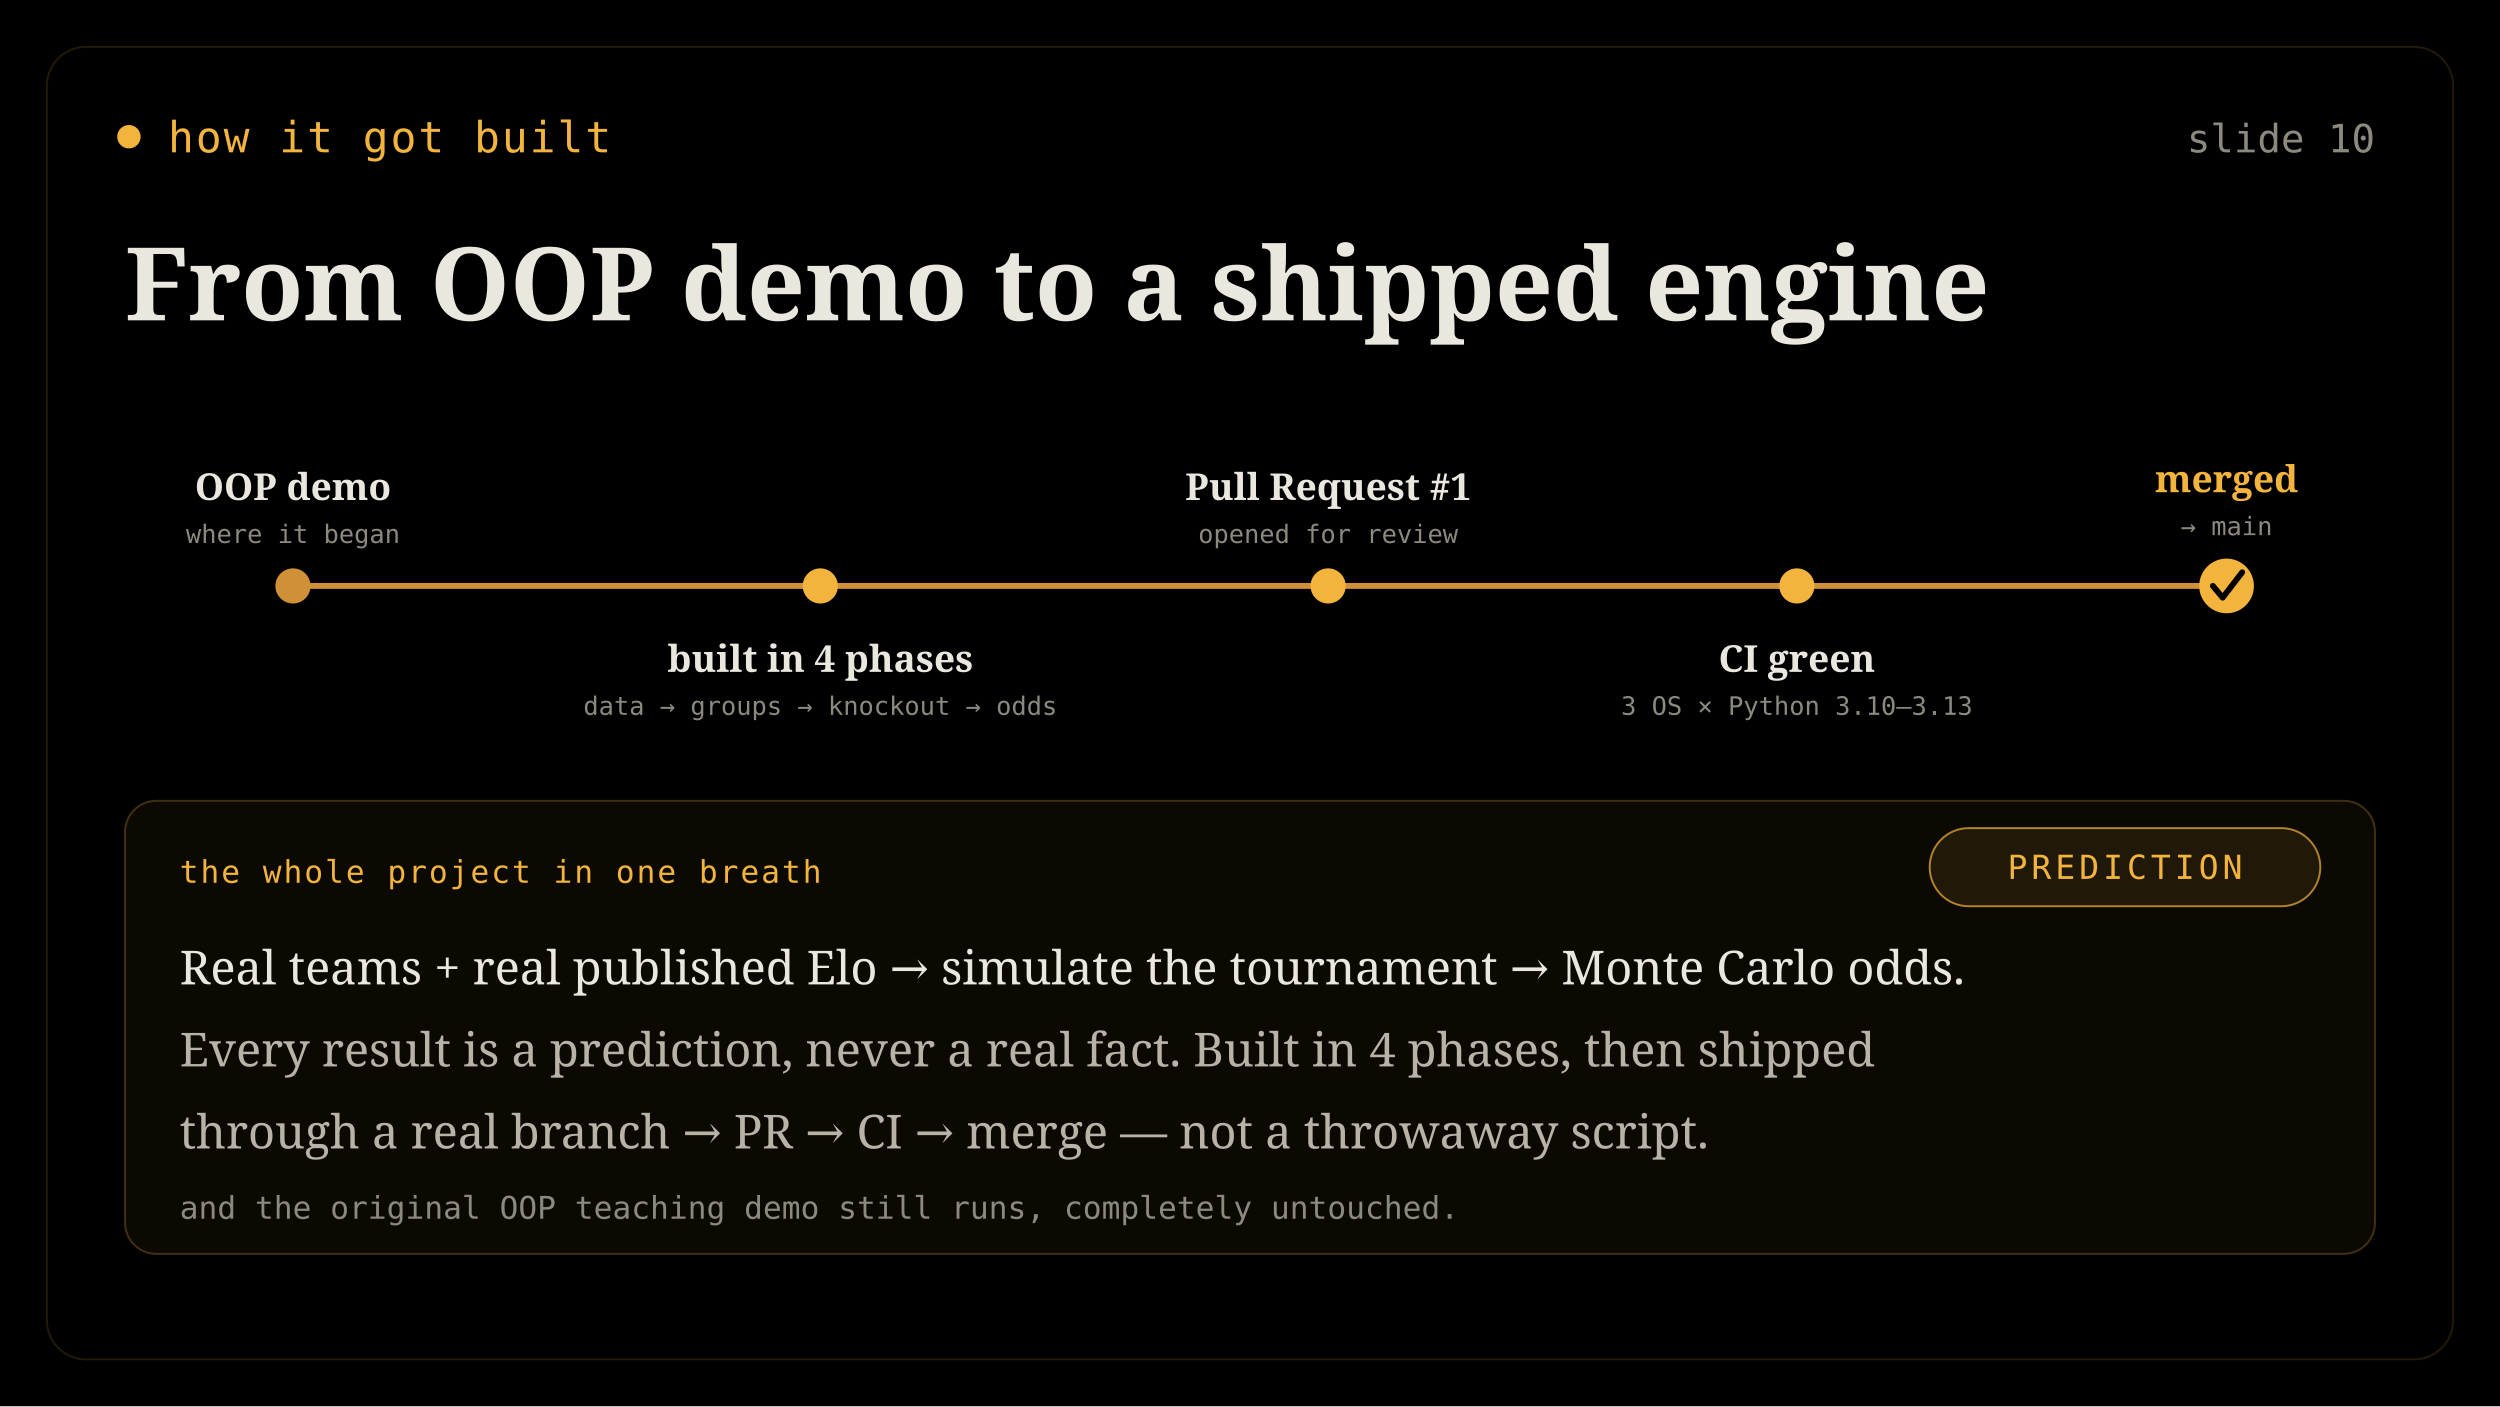
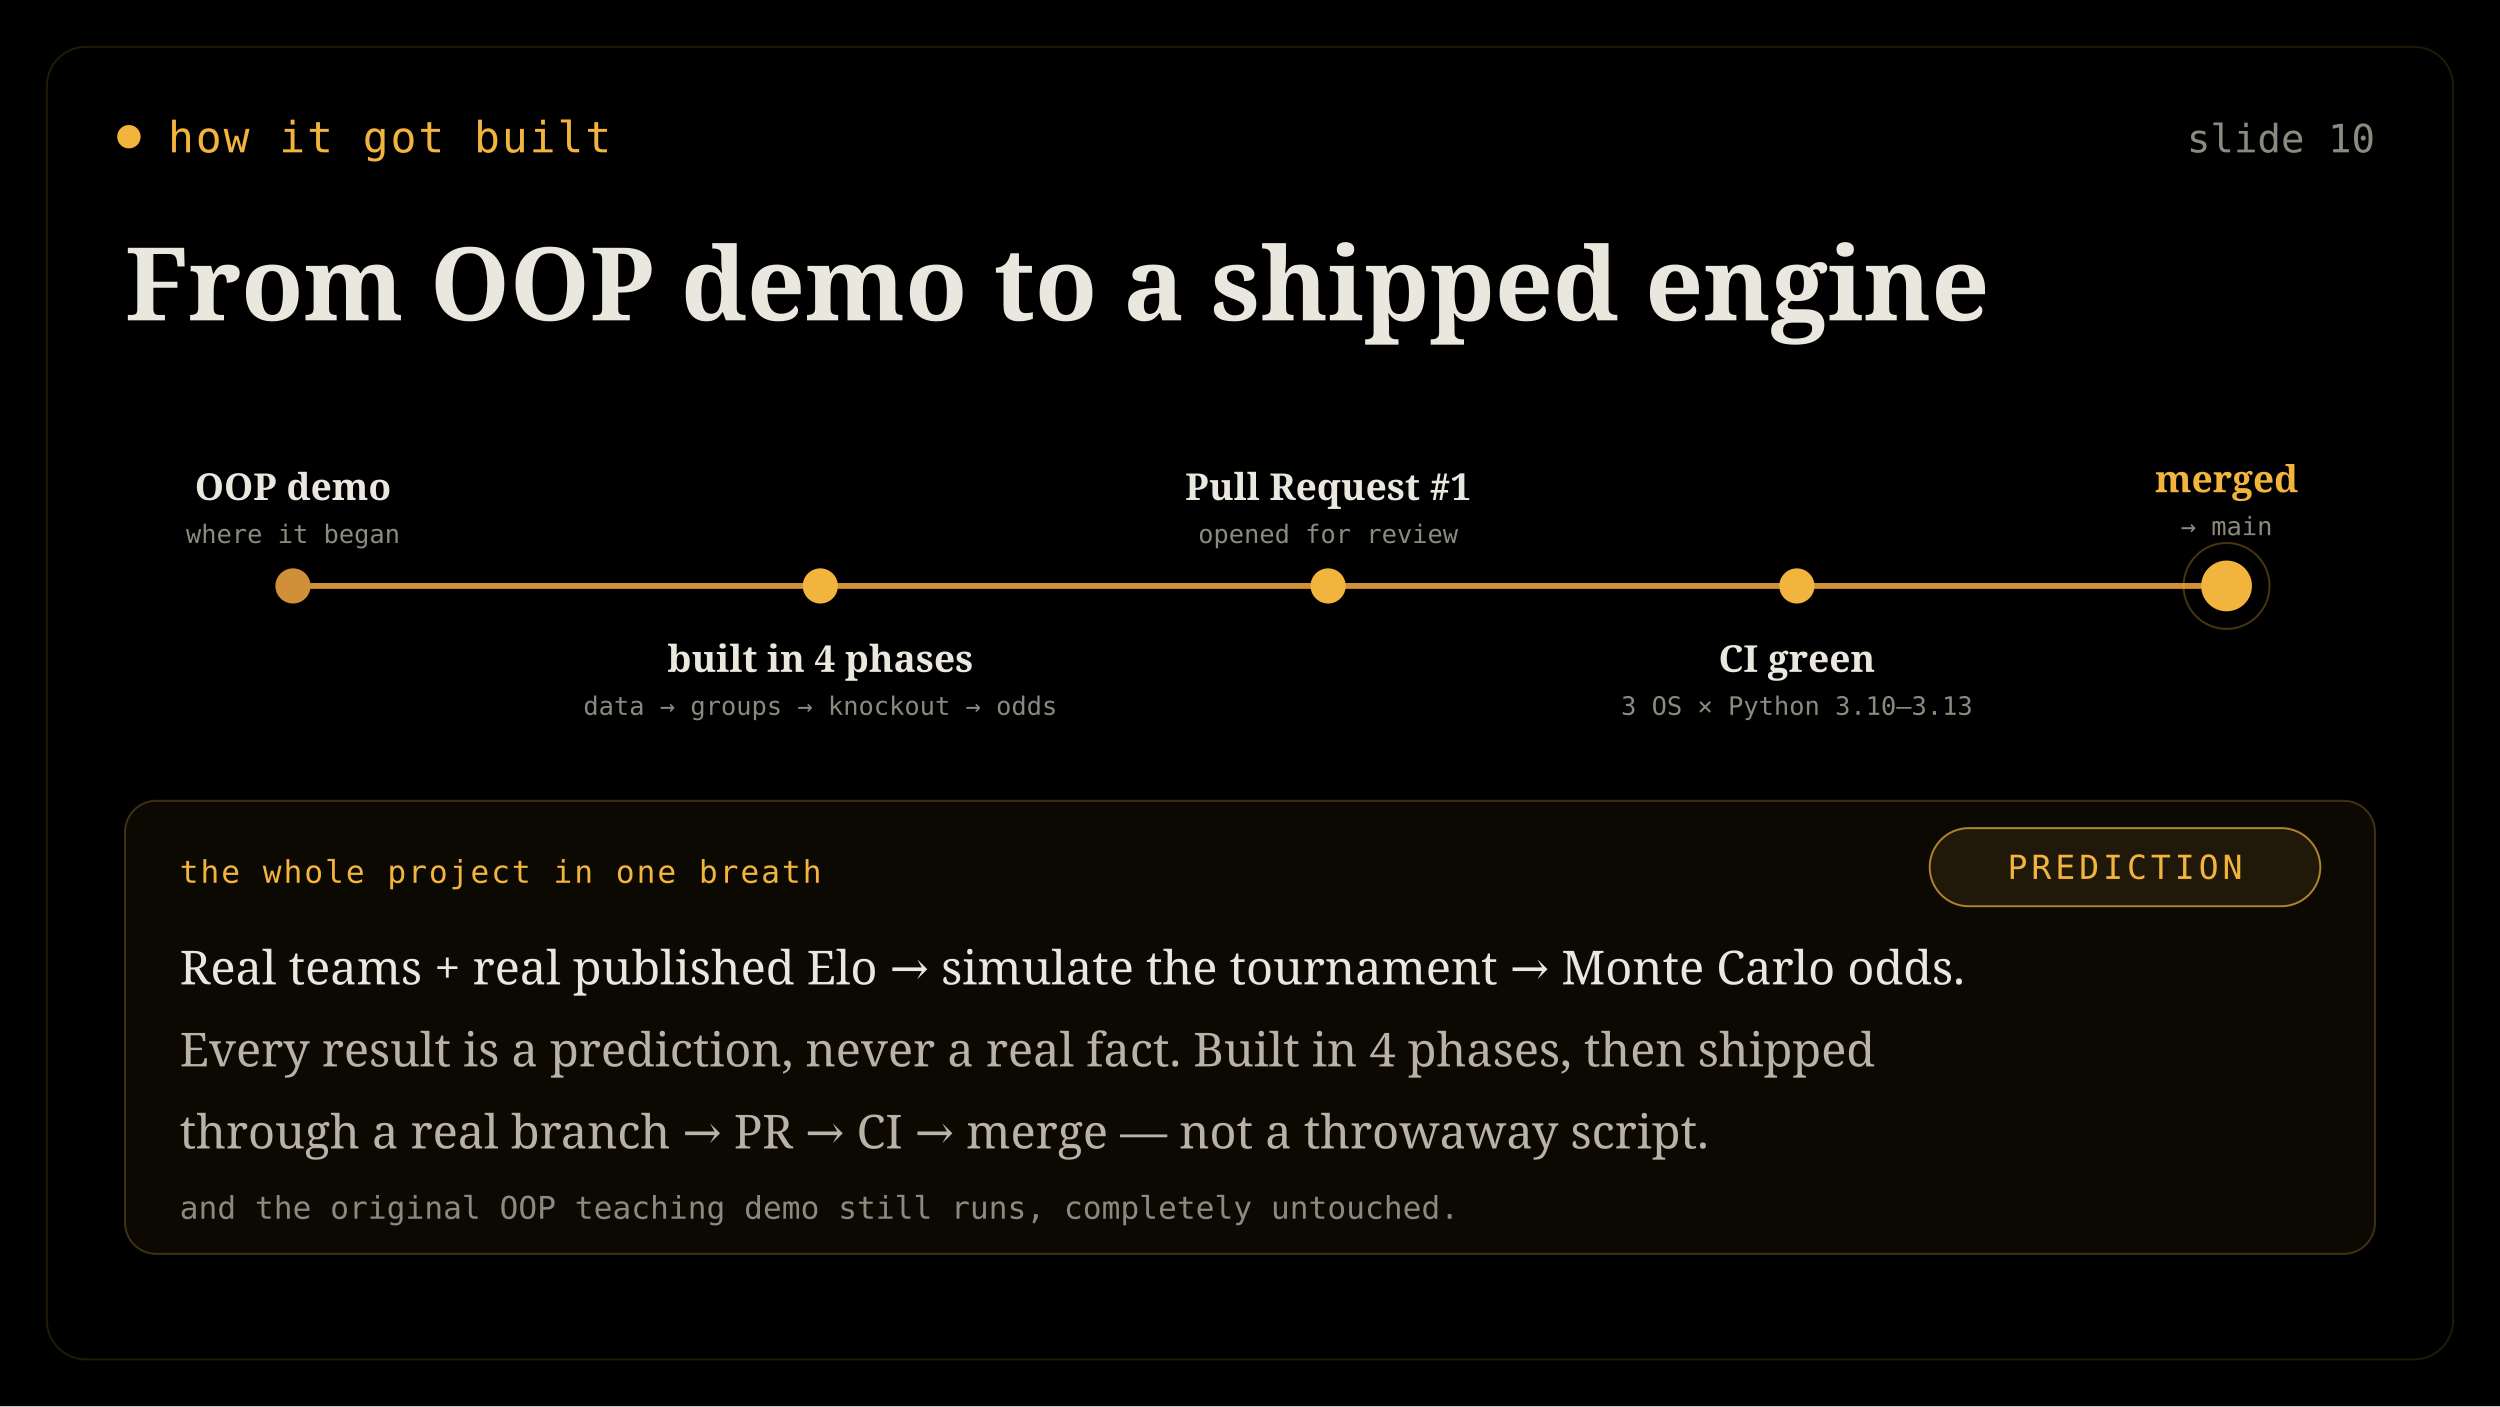
<svg xmlns="http://www.w3.org/2000/svg" width="1280" height="720" viewBox="0 0 1280 720" fill="none" font-family="'Fraunces', Georgia, serif">
  <rect width="1280" height="720" fill="#000000" />
  <rect x="24" y="24" width="1232" height="672" rx="20" fill="none" stroke="#f2b43d" stroke-opacity="0.14" />
  <circle cx="66" cy="70" r="6" fill="#f2b43d" />
  <text x="86" y="78" font-family="'JetBrains Mono', monospace" font-size="22" letter-spacing="1" fill="#f2b43d">how it got built</text>
  <text x="1216" y="78" text-anchor="end" font-family="'JetBrains Mono', monospace" font-size="20" fill="#8c897f">slide 10</text>
  <text x="64" y="164" font-size="52" font-weight="700" fill="#eae7df">From OOP demo to a shipped engine</text>
  <line x1="150" y1="300" x2="1140" y2="300" stroke="#cf9038" stroke-width="3" />
  <g font-family="'JetBrains Mono', monospace">
    <circle cx="150" cy="300" r="9" fill="#cf9038" />
    <text x="150" y="256" text-anchor="middle" font-size="19" font-weight="700" fill="#eae7df" font-family="'Fraunces', Georgia, serif">OOP demo</text>
    <text x="150" y="278" text-anchor="middle" font-size="13" fill="#8c897f">where it began</text>
    <circle cx="420" cy="300" r="9" fill="#f2b43d" />
    <text x="420" y="344" text-anchor="middle" font-size="19" font-weight="700" fill="#eae7df" font-family="'Fraunces', Georgia, serif">built in 4 phases</text>
    <text x="420" y="366" text-anchor="middle" font-size="13" fill="#8c897f">data → groups → knockout → odds</text>
    <circle cx="680" cy="300" r="9" fill="#f2b43d" />
    <text x="680" y="256" text-anchor="middle" font-size="19" font-weight="700" fill="#eae7df" font-family="'Fraunces', Georgia, serif">Pull Request #1</text>
    <text x="680" y="278" text-anchor="middle" font-size="13" fill="#8c897f">opened for review</text>
    <circle cx="920" cy="300" r="9" fill="#f2b43d" />
    <text x="920" y="344" text-anchor="middle" font-size="19" font-weight="700" fill="#eae7df" font-family="'Fraunces', Georgia, serif">CI green</text>
    <text x="920" y="366" text-anchor="middle" font-size="13" fill="#8c897f">3 OS × Python 3.10–3.13</text>
-     <circle cx="1140" cy="300" r="14" fill="#f2b43d" />
-     <path d="M1133 300 l5 6 l10 -13" stroke="#000000" stroke-width="3" fill="none" stroke-linecap="round" stroke-linejoin="round" />
+     <circle cx="1140" cy="300" r="22" fill="none" stroke="#f2b43d" stroke-opacity="0.3" />
+     <circle cx="1140" cy="300" r="13" fill="#f2b43d" />
    <text x="1140" y="252" text-anchor="middle" font-size="19" font-weight="700" fill="#f2b43d" font-family="'Fraunces', Georgia, serif">merged</text>
    <text x="1140" y="274" text-anchor="middle" font-size="13" fill="#8c897f">→ main</text>
  </g>
  <rect x="64" y="410" width="1152" height="232" rx="16" fill="#f2b43d" fill-opacity="0.05" stroke="#f2b43d" stroke-opacity="0.25" />
  <text x="92" y="452" font-family="'JetBrains Mono', monospace" font-size="16" letter-spacing="1" fill="#f2b43d">the whole project in one breath</text>
  <rect x="988" y="424" width="200" height="40" rx="20" fill="#f2b43d" fill-opacity="0.09" stroke="#f2b43d" stroke-opacity="0.7" />
  <text x="1088" y="450" text-anchor="middle" font-family="'JetBrains Mono', monospace" font-size="17" letter-spacing="2" fill="#f2b43d">PREDICTION</text>
  <text x="92" y="504" font-size="24" fill="#eae7df">Real teams + real published Elo → simulate the tournament → Monte Carlo odds.</text>
  <text x="92" y="546" font-size="24" fill="#b8b3a6">Every result is a prediction, never a real fact. Built in 4 phases, then shipped</text>
  <text x="92" y="588" font-size="24" fill="#b8b3a6">through a real branch → PR → CI → merge — not a throwaway script.</text>
  <text x="92" y="624" font-family="'JetBrains Mono', monospace" font-size="16" fill="#8c897f">and the original OOP teaching demo still runs, completely untouched.</text>
</svg>
